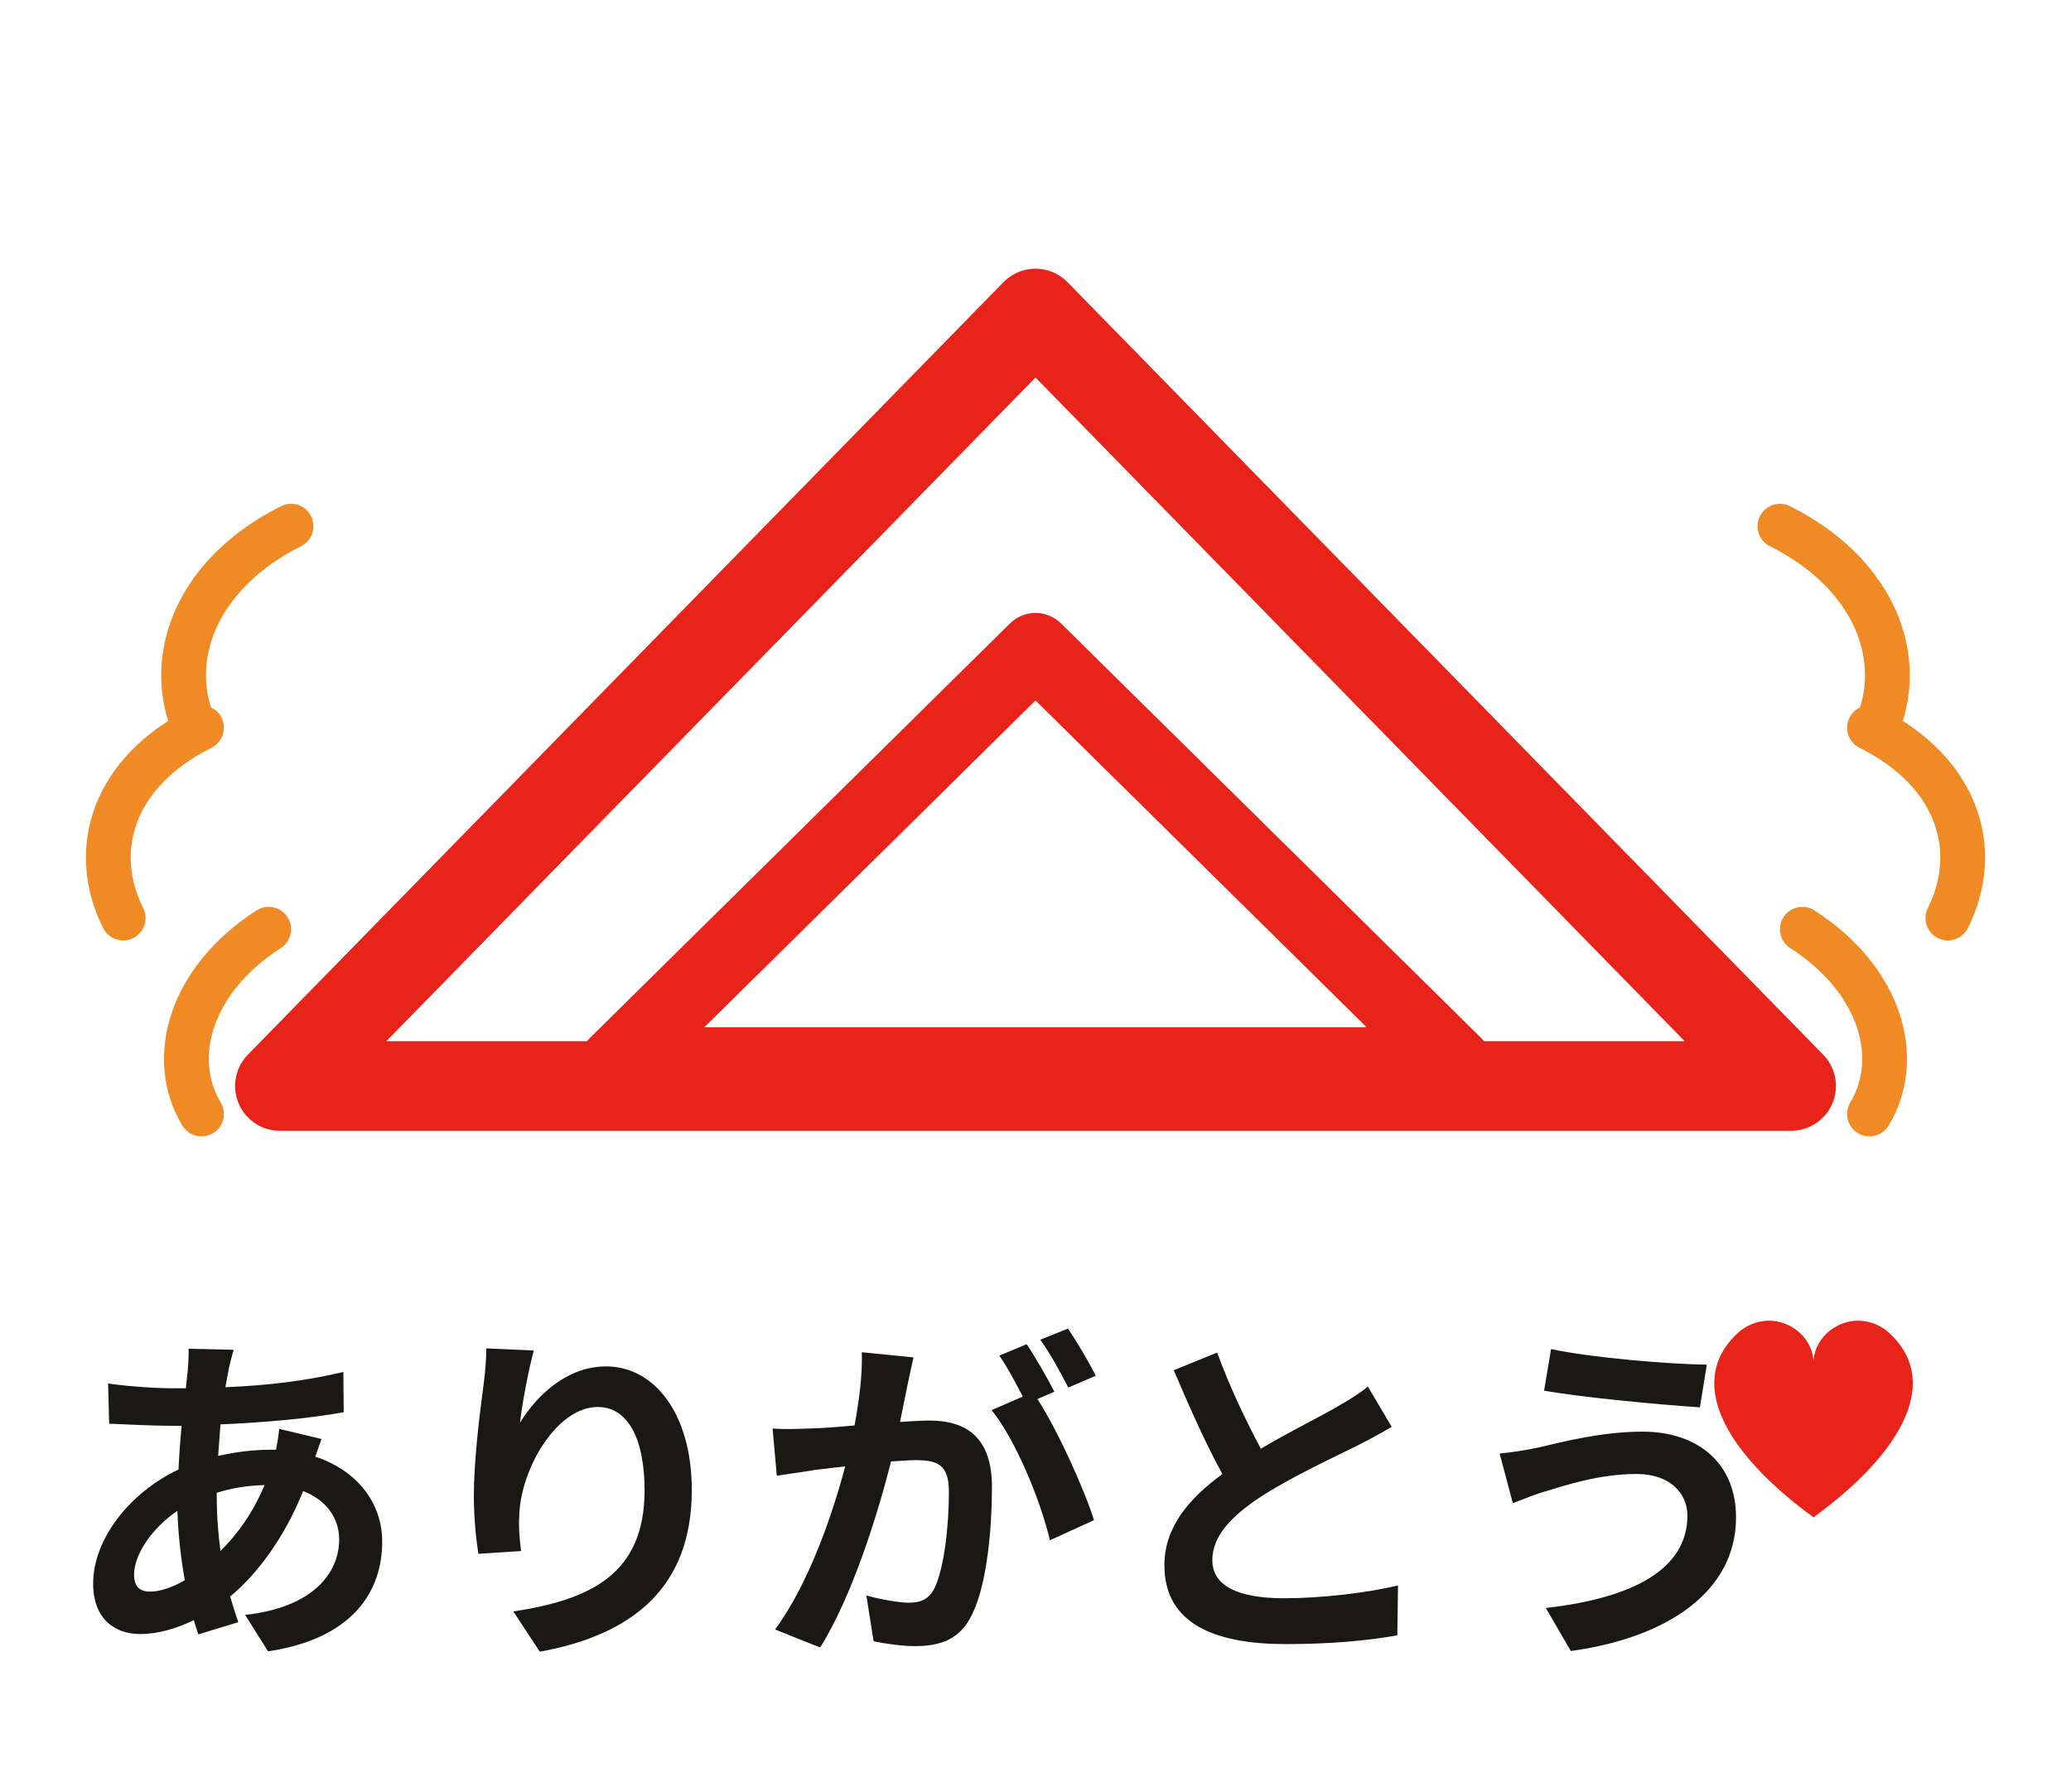
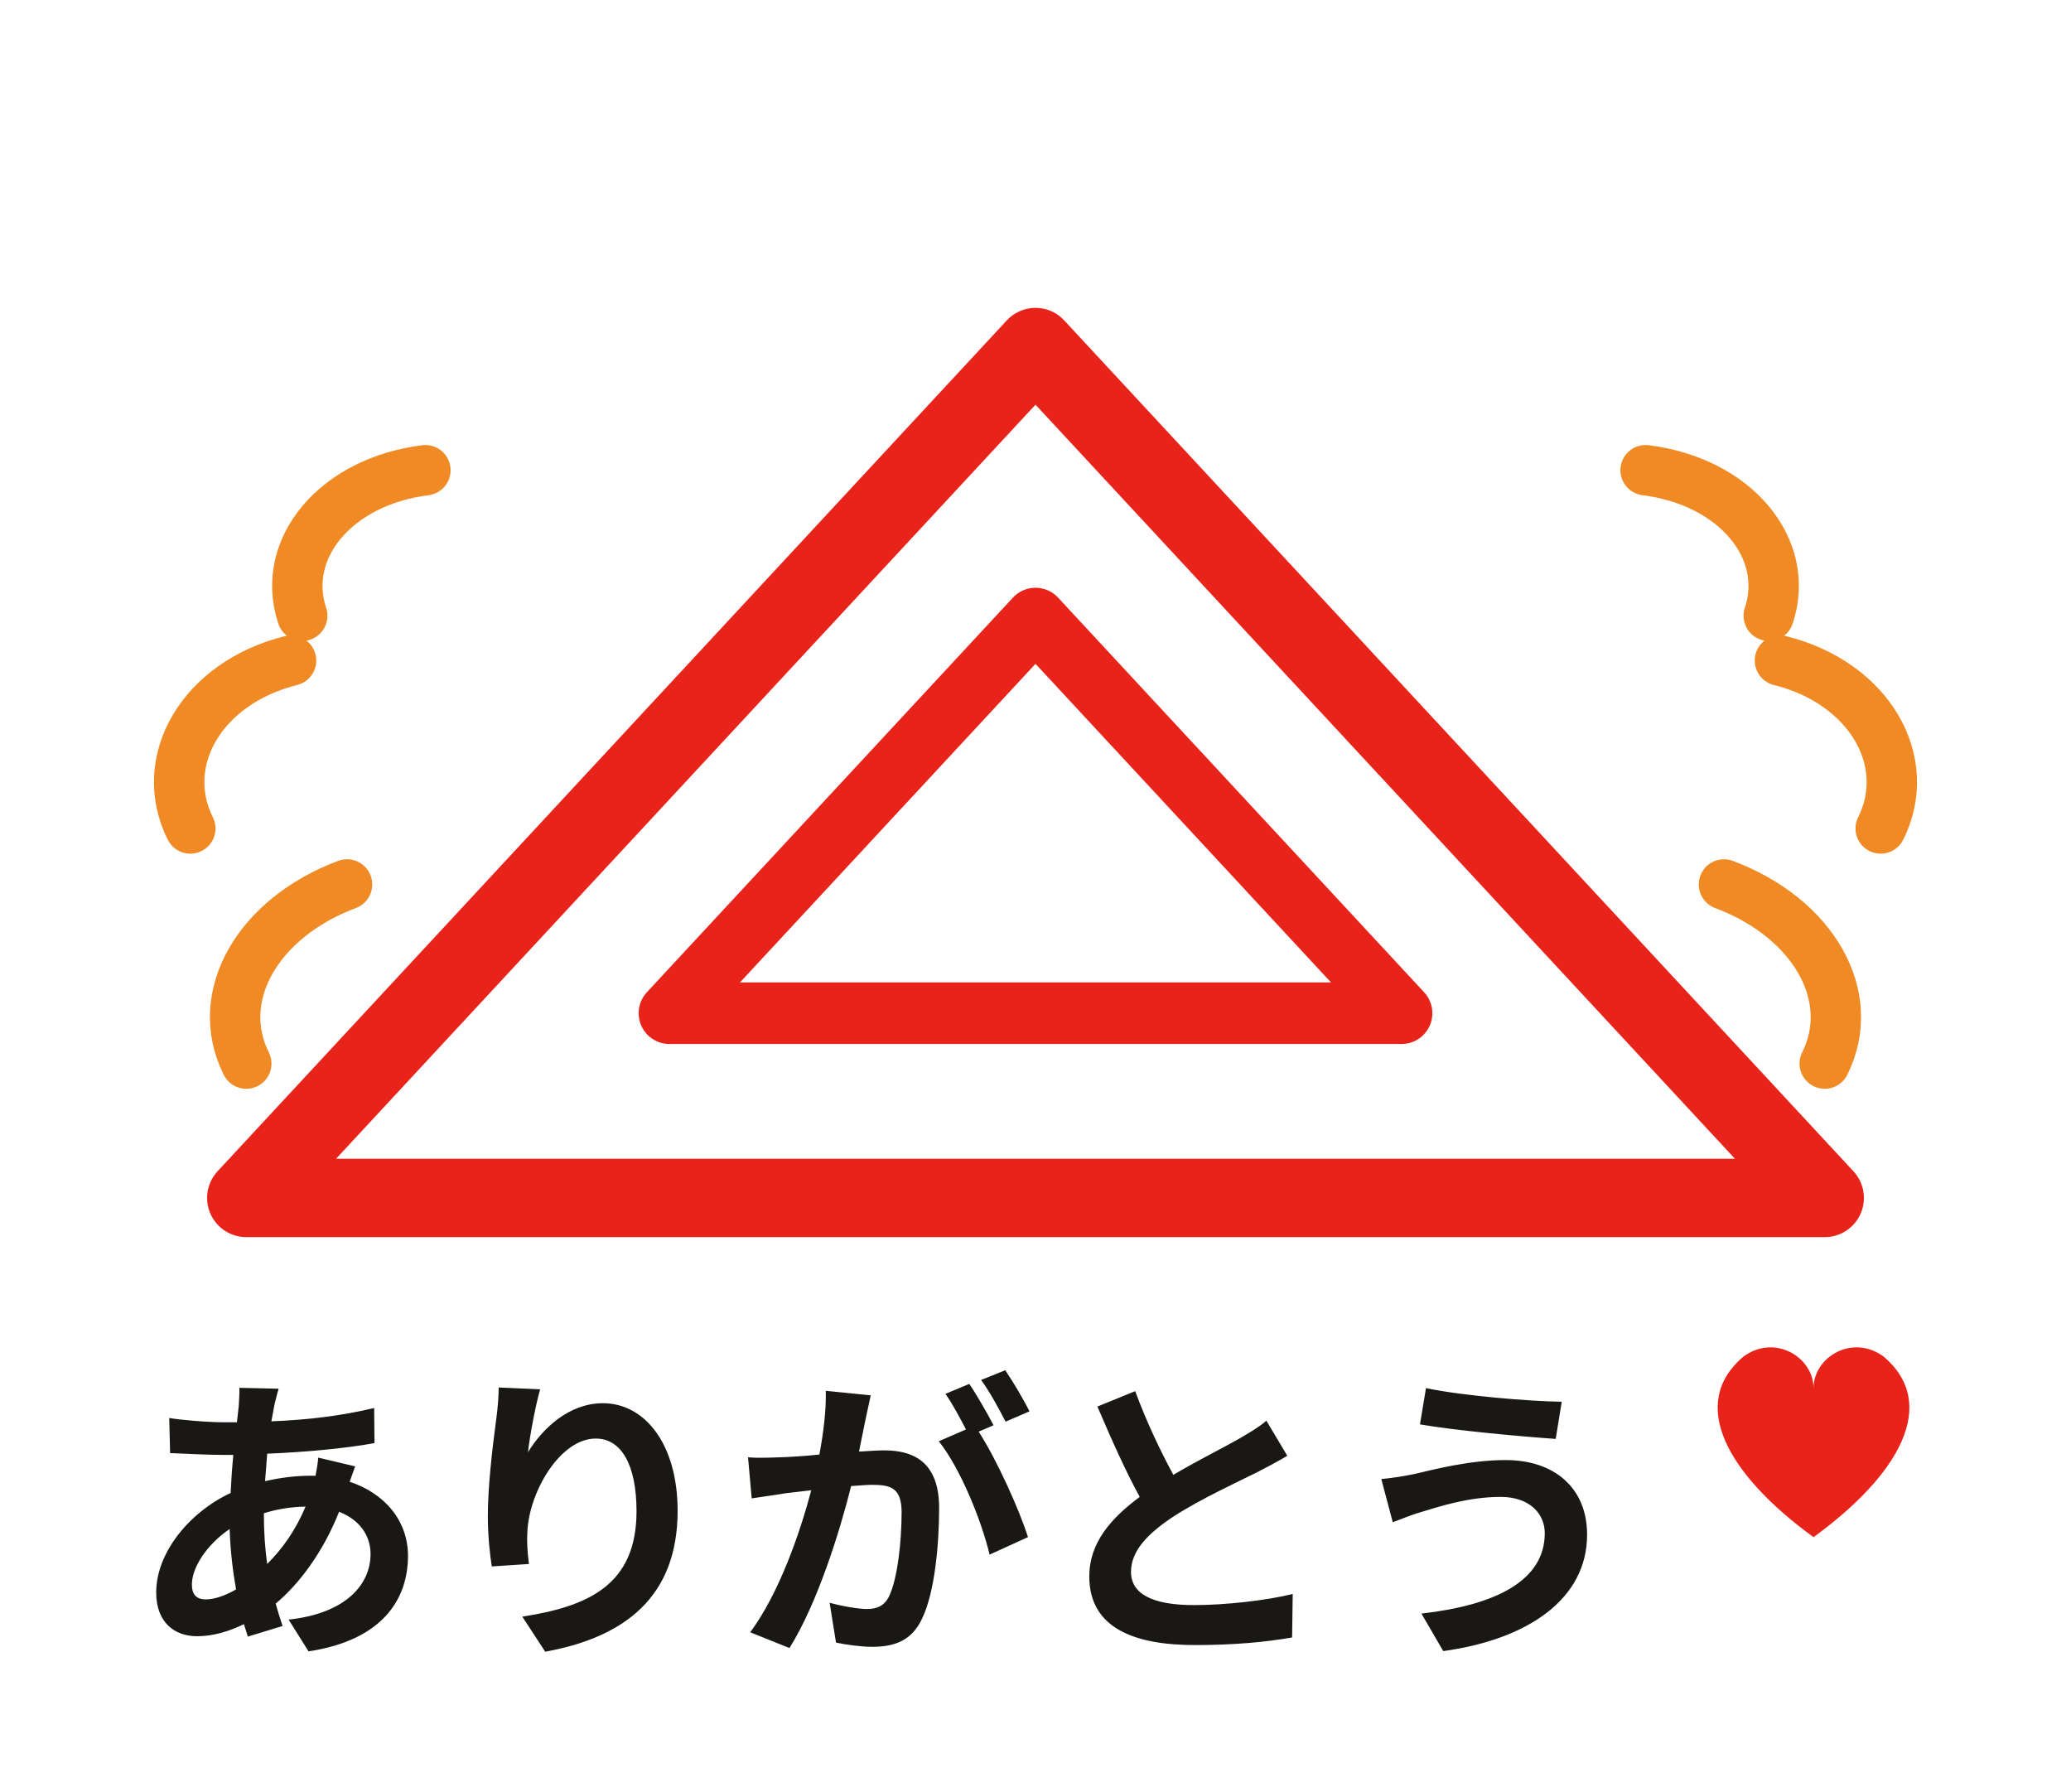
<svg viewBox="0 0 370 320" role="img" aria-label="ハザードランプのマークと「ありがとう」">
-   <path d="M52,94 C36,102 30,116 34,128" fill="none" stroke="#F08A24" stroke-width="8" stroke-linecap="round" />
-   <path d="M36,130 C20,138 16,152 22,164" fill="none" stroke="#F08A24" stroke-width="8" stroke-linecap="round" />
-   <path d="M48,166 C34,175 30,189 36,199" fill="none" stroke="#F08A24" stroke-width="8" stroke-linecap="round" />
-   <path d="M 318,94 C 334,102,340,116,336,128 " fill="none" stroke="#F08A24" stroke-width="8" stroke-linecap="round" />
-   <path d="M 334,130 C 350,138,354,152,348,164 " fill="none" stroke="#F08A24" stroke-width="8" stroke-linecap="round" />
-   <path d="M 322,166 C 336,175,340,189,334,199 " fill="none" stroke="#F08A24" stroke-width="8" stroke-linecap="round" />
-   <path d="M185,56 L320,194 L50,194 Z" fill="none" stroke="#E8231A" stroke-width="16" stroke-linejoin="round" stroke-linecap="butt" />
-   <path d="M185,116 L260,190 L110,190 Z" fill="none" stroke="#E8231A" stroke-width="13" stroke-linejoin="round" stroke-linecap="butt" />
-   <text x="166" y="264" text-anchor="middle" dominant-baseline="central" font-family="'Zen Maru Gothic', sans-serif" font-weight="900" font-size="62" fill="#1A1815">ありがとう</text>
-   <g transform="translate(324,258) scale(1.45)">
+   <path d="M76,84 C60,86 50,98 54,110" fill="none" stroke="#F08A24" stroke-width="9" stroke-linecap="round" />
+   <path d="M 294,84 C 310,86,320,98,316,110 " fill="none" stroke="#F08A24" stroke-width="9" stroke-linecap="round" />
+   <path d="M52,118 C36,122 28,136 34,148" fill="none" stroke="#F08A24" stroke-width="9" stroke-linecap="round" />
+   <path d="M 318,118 C 334,122,342,136,336,148 " fill="none" stroke="#F08A24" stroke-width="9" stroke-linecap="round" />
+   <path d="M62,158 C46,164 38,178 44,190" fill="none" stroke="#F08A24" stroke-width="9" stroke-linecap="round" />
+   <path d="M 308,158 C 324,164,332,178,326,190 " fill="none" stroke="#F08A24" stroke-width="9" stroke-linecap="round" />
+   <path d="M185,62 L326,214 L44,214 Z" fill="none" stroke="#E8231A" stroke-width="14.0" stroke-linejoin="round" />
+   <path d="M185.0,110.5 L250.4,181.0 L119.6,181.0 Z" fill="none" stroke="#E8231A" stroke-width="11.0" stroke-linejoin="round" />
+   <text x="158" y="268" text-anchor="middle" dominant-baseline="central" font-family="'Zen Maru Gothic', sans-serif" font-weight="900" font-size="54" fill="#1A1815">ありがとう</text>
+   <g transform="translate(324,262) scale(1.4)">
    <path d="M0,9 C-11,1 -16,-8 -9,-14 C-5,-17 0,-14 0,-10 C0,-14 5,-17 9,-14 C16,-8 11,1 0,9 Z" fill="#E8231A" />
  </g>
</svg>
